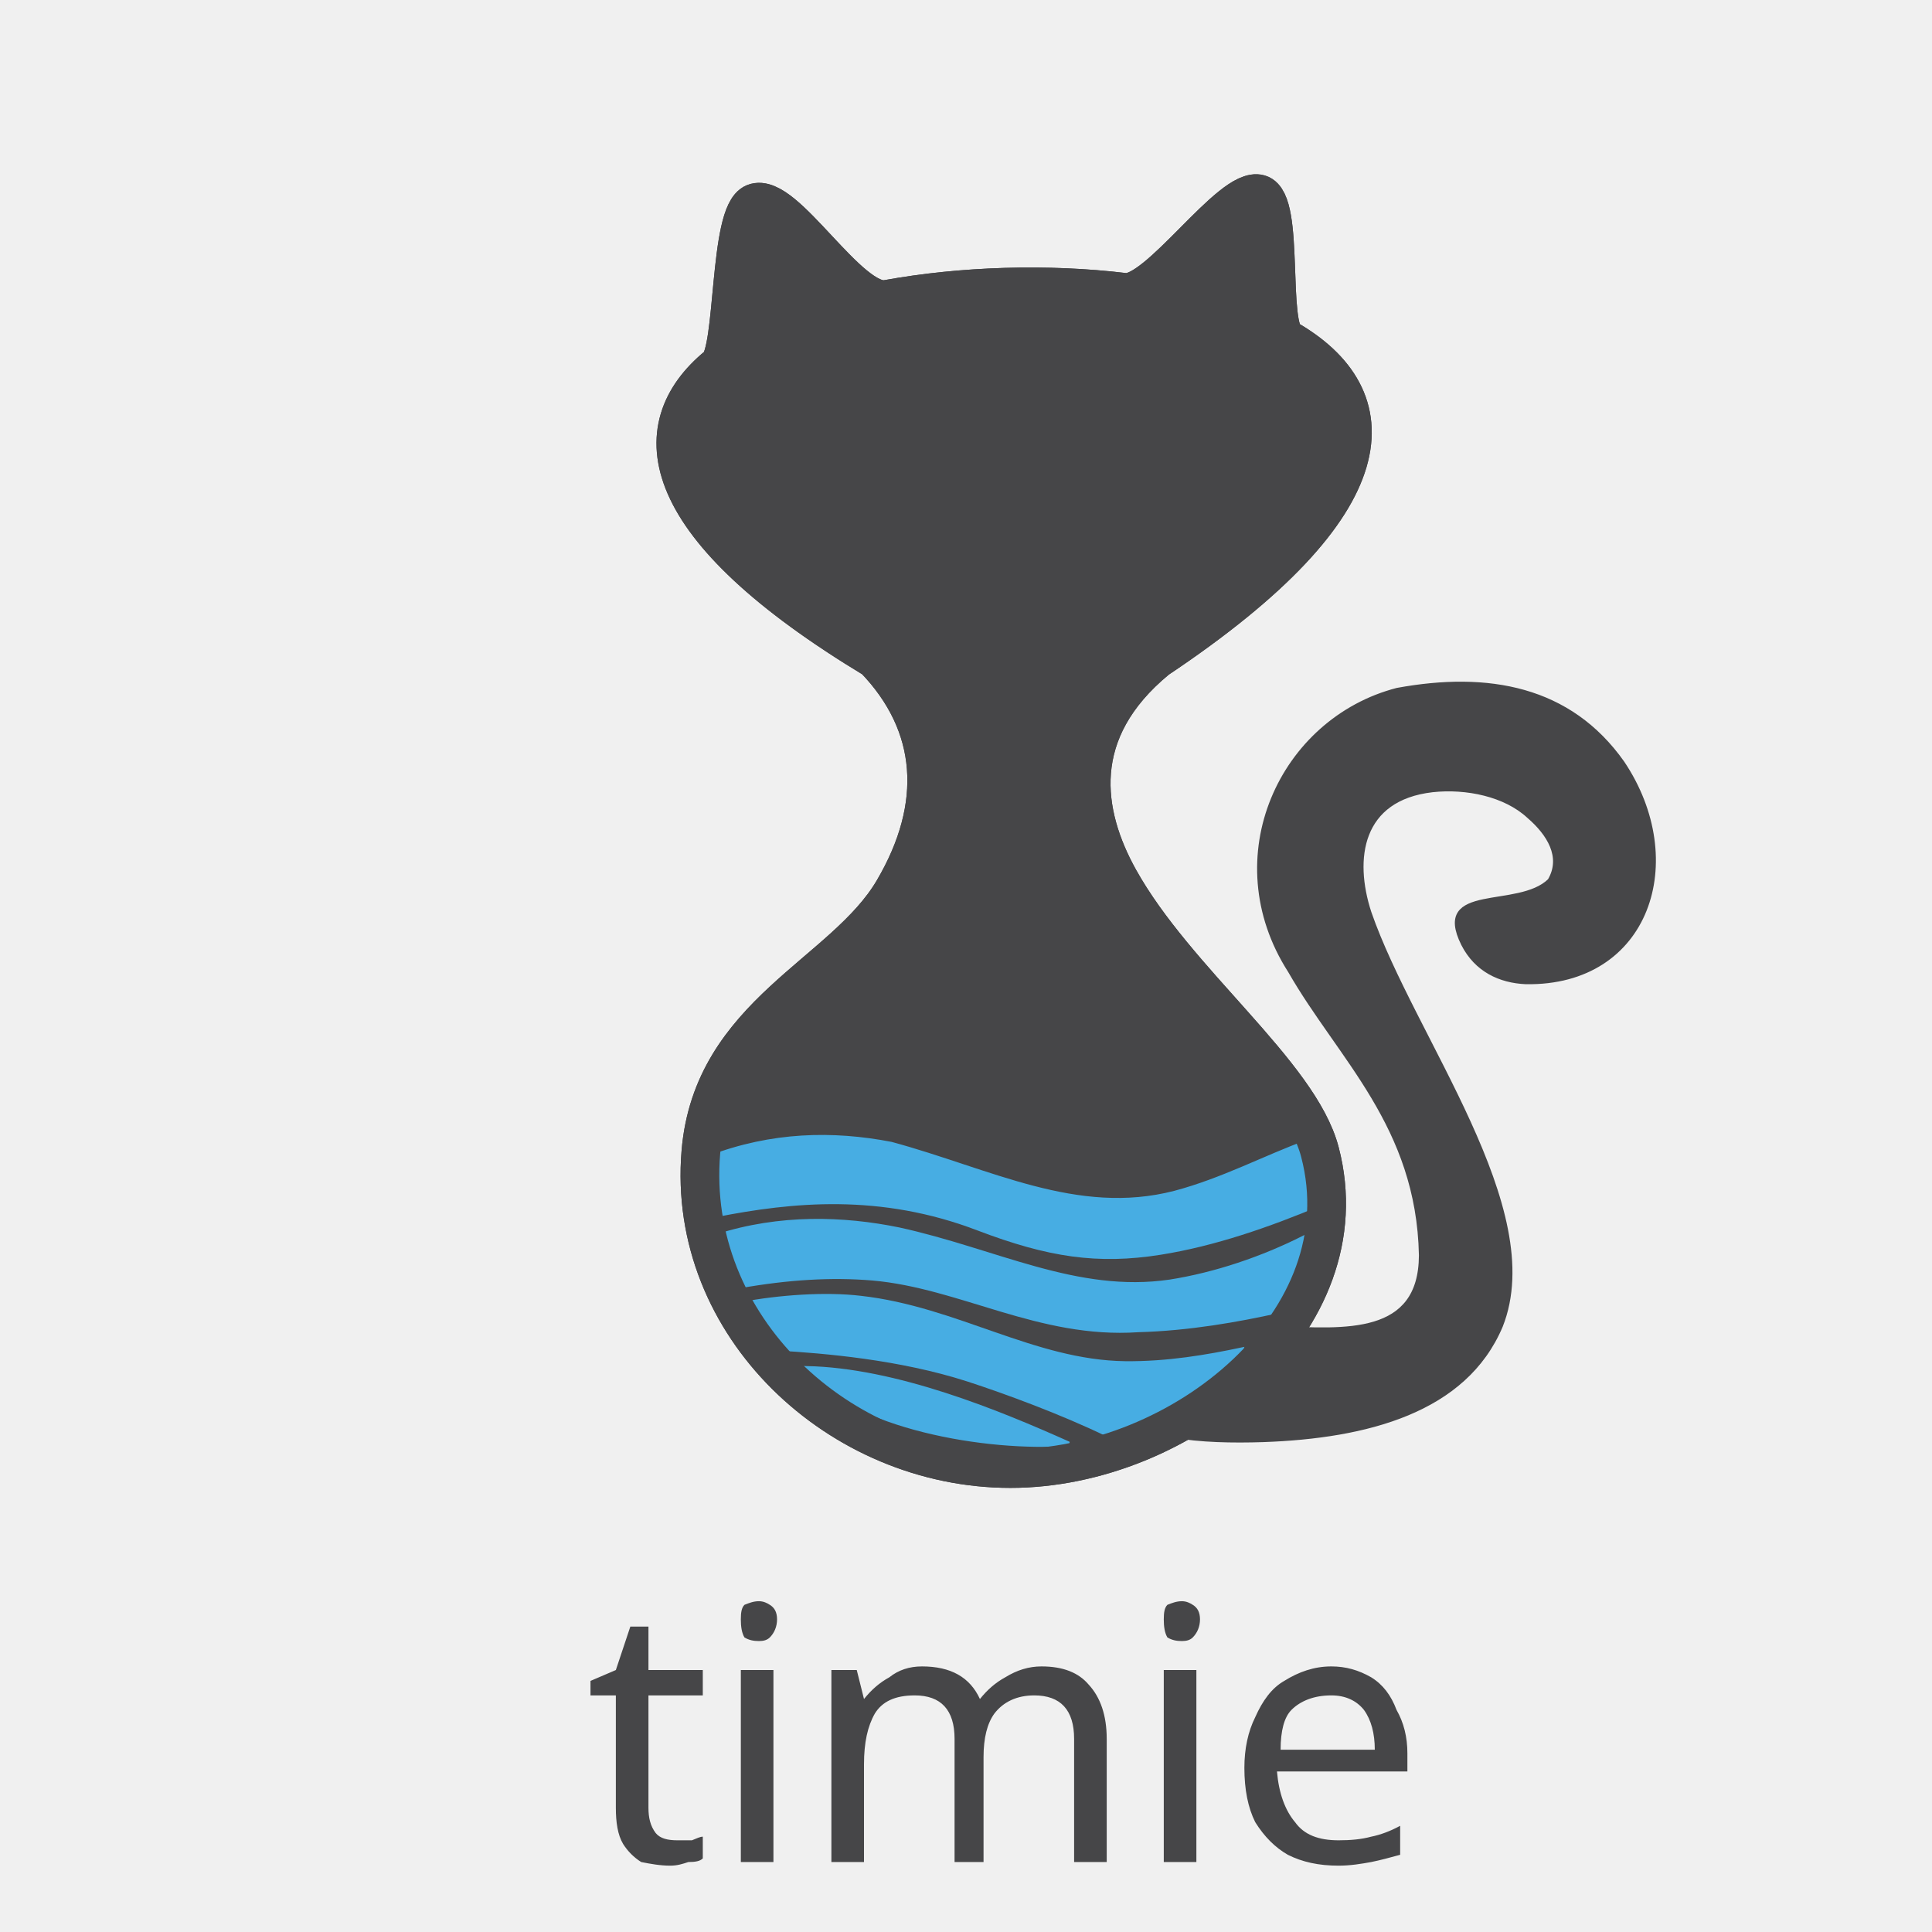
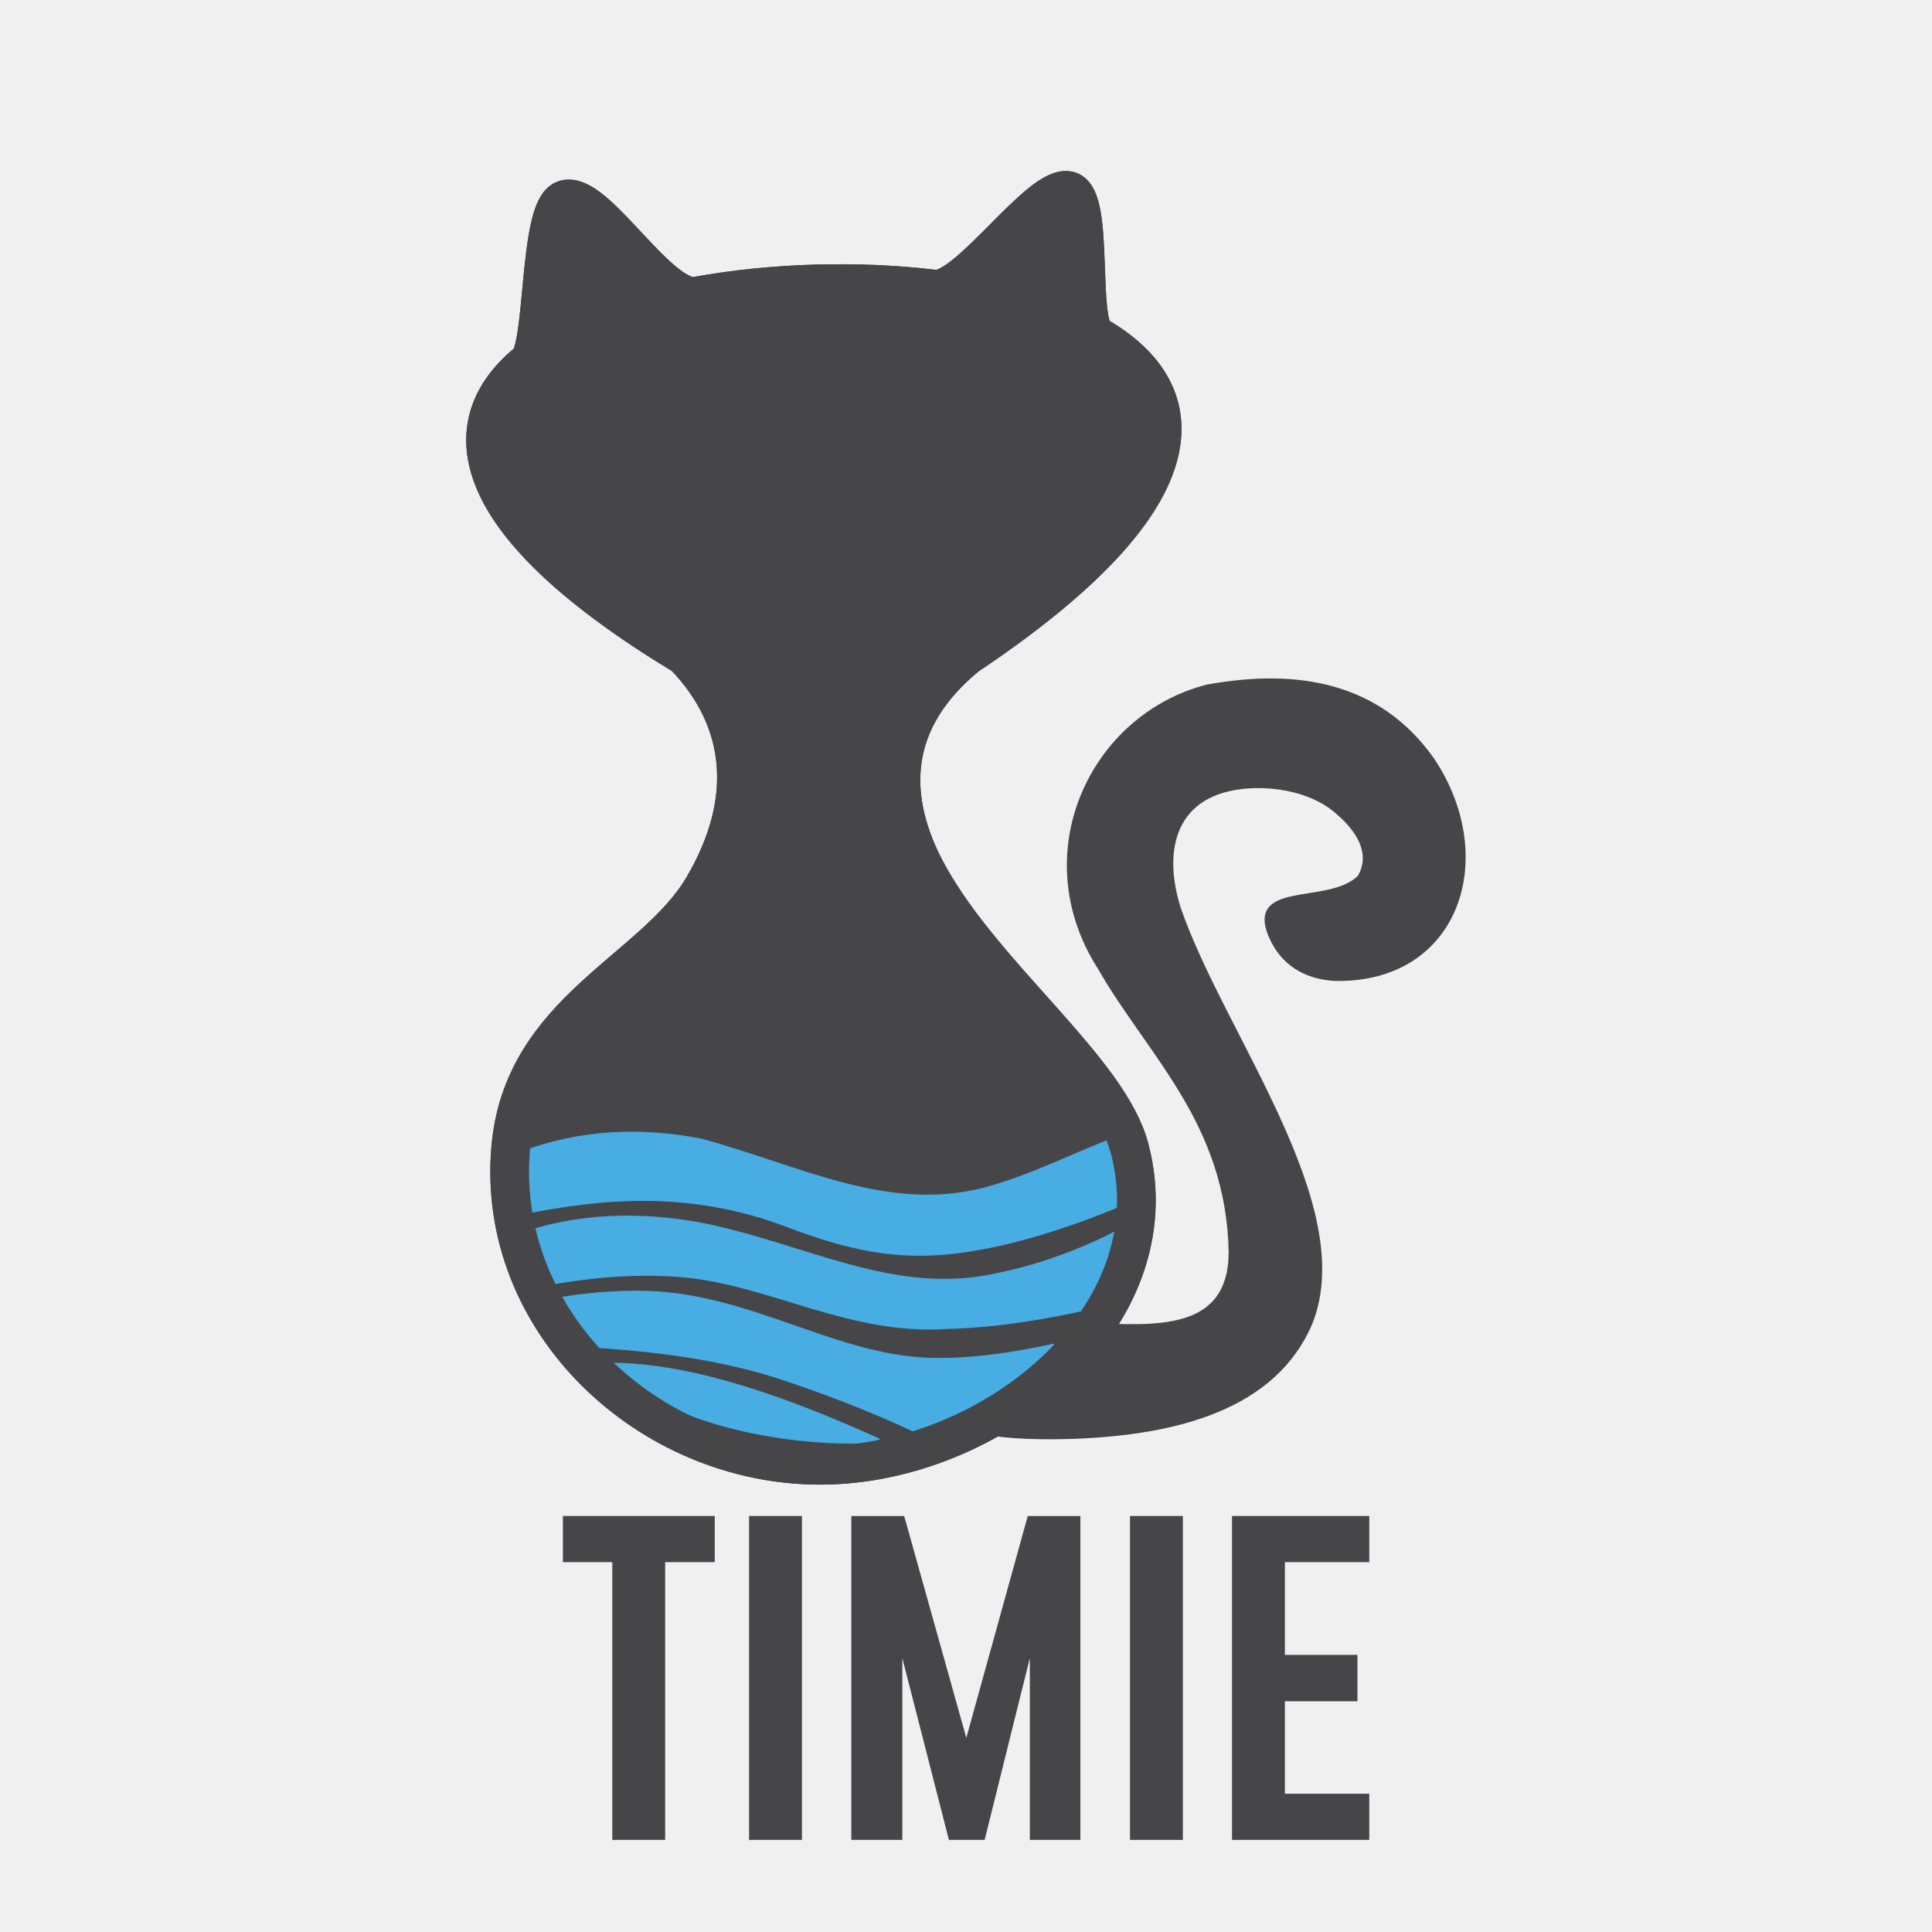
- <svg xmlns="http://www.w3.org/2000/svg" xmlns:xlink="http://www.w3.org/1999/xlink" id="SVGRoot" version="1.1" viewBox="0 0 8.333 8.333" height="800" width="800">
+ <svg xmlns="http://www.w3.org/2000/svg" xmlns:xlink="http://www.w3.org/1999/xlink" width="800" height="800" viewBox="0 0 8.333 8.333" version="1.1" id="SVGRoot">
  <defs id="defs834">
-     <marker orient="auto" refY="0" refX="0" id="marker7220" style="overflow:visible">
-       <g transform="translate(-13,0)" style="fill:#ffffff;stroke:#ffffff;stroke-opacity:1;fill-opacity:1" id="g7218">
-         <circle style="stroke:#ffffff;stroke-opacity:1;fill:#ffffff;fill-opacity:1" cx="3" cy="0" r="0.8" id="circle7212" />
-         <circle style="stroke:#ffffff;stroke-opacity:1;fill:#ffffff;fill-opacity:1" cx="6.5" cy="0" r="0.8" id="circle7214" />
-         <circle style="stroke:#ffffff;stroke-opacity:1;fill:#ffffff;fill-opacity:1" cx="10" cy="0" r="0.8" id="circle7216" />
+     <marker style="overflow:visible" id="marker7220" refX="0" refY="0" orient="auto">
+       <g id="g7218" style="fill:#ffffff;stroke:#ffffff;stroke-opacity:1;fill-opacity:1" transform="translate(-13,0)">
+         <circle id="circle7212" r="0.8" cy="0" cx="3" style="stroke:#ffffff;stroke-opacity:1;fill:#ffffff;fill-opacity:1" />
+         <circle id="circle7214" r="0.8" cy="0" cx="6.5" style="stroke:#ffffff;stroke-opacity:1;fill:#ffffff;fill-opacity:1" />
+         <circle id="circle7216" r="0.8" cy="0" cx="10" style="stroke:#ffffff;stroke-opacity:1;fill:#ffffff;fill-opacity:1" />
      </g>
    </marker>
-     <marker orient="auto" refY="0" refX="0" id="marker7210" style="overflow:visible">
-       <g transform="translate(-13,0)" style="fill:#ffffff;stroke:#ffffff;stroke-opacity:1;fill-opacity:1" id="g7208">
-         <circle style="stroke:#ffffff;stroke-opacity:1;fill:#ffffff;fill-opacity:1" cx="3" cy="0" r="0.8" id="circle7202" />
-         <circle style="stroke:#ffffff;stroke-opacity:1;fill:#ffffff;fill-opacity:1" cx="6.5" cy="0" r="0.8" id="circle7204" />
-         <circle style="stroke:#ffffff;stroke-opacity:1;fill:#ffffff;fill-opacity:1" cx="10" cy="0" r="0.8" id="circle7206" />
+     <marker style="overflow:visible" id="marker7210" refX="0" refY="0" orient="auto">
+       <g id="g7208" style="fill:#ffffff;stroke:#ffffff;stroke-opacity:1;fill-opacity:1" transform="translate(-13,0)">
+         <circle id="circle7202" r="0.8" cy="0" cx="3" style="stroke:#ffffff;stroke-opacity:1;fill:#ffffff;fill-opacity:1" />
+         <circle id="circle7204" r="0.8" cy="0" cx="6.5" style="stroke:#ffffff;stroke-opacity:1;fill:#ffffff;fill-opacity:1" />
+         <circle id="circle7206" r="0.8" cy="0" cx="10" style="stroke:#ffffff;stroke-opacity:1;fill:#ffffff;fill-opacity:1" />
      </g>
    </marker>
-     <marker orient="auto" refY="0" refX="0" id="InfiniteLineStart" style="overflow:visible">
-       <g transform="translate(-13,0)" style="fill:#ffffff;stroke:#ffffff;stroke-opacity:1;fill-opacity:1" id="g7185">
-         <circle style="stroke:#ffffff;stroke-opacity:1;fill:#ffffff;fill-opacity:1" cx="3" cy="0" r="0.8" id="circle7179" />
-         <circle style="stroke:#ffffff;stroke-opacity:1;fill:#ffffff;fill-opacity:1" cx="6.5" cy="0" r="0.8" id="circle7181" />
-         <circle style="stroke:#ffffff;stroke-opacity:1;fill:#ffffff;fill-opacity:1" cx="10" cy="0" r="0.8" id="circle7183" />
+     <marker style="overflow:visible" id="InfiniteLineStart" refX="0" refY="0" orient="auto">
+       <g id="g7185" style="fill:#ffffff;stroke:#ffffff;stroke-opacity:1;fill-opacity:1" transform="translate(-13,0)">
+         <circle id="circle7179" r="0.8" cy="0" cx="3" style="stroke:#ffffff;stroke-opacity:1;fill:#ffffff;fill-opacity:1" />
+         <circle id="circle7181" r="0.8" cy="0" cx="6.5" style="stroke:#ffffff;stroke-opacity:1;fill:#ffffff;fill-opacity:1" />
+         <circle id="circle7183" r="0.8" cy="0" cx="10" style="stroke:#ffffff;stroke-opacity:1;fill:#ffffff;fill-opacity:1" />
      </g>
    </marker>
    <linearGradient id="linearGradient2603">
-       <stop id="stop2599" offset="0" style="stop-color:#c0e8e8;stop-opacity:1;" />
-       <stop id="stop2601" offset="1" style="stop-color:#c0e8e8;stop-opacity:0;" />
+       <stop style="stop-color:#c0e8e8;stop-opacity:1;" offset="0" id="stop2599" />
+       <stop style="stop-color:#c0e8e8;stop-opacity:0;" offset="1" id="stop2601" />
    </linearGradient>
    <linearGradient id="linearGradient11518">
-       <stop id="stop11514" offset="0" style="stop-color:#a3deec;stop-opacity:1;" />
-       <stop id="stop11516" offset="1" style="stop-color:#a3deec;stop-opacity:0;" />
+       <stop style="stop-color:#a3deec;stop-opacity:1;" offset="0" id="stop11514" />
+       <stop style="stop-color:#a3deec;stop-opacity:0;" offset="1" id="stop11516" />
    </linearGradient>
-     <linearGradient gradientTransform="matrix(0.01041667,0,0,0.01041667,3.097024,3.10218)" y2="1.009" x2="2.341" y1="1.009" x1="2.24" gradientUnits="userSpaceOnUse" id="linearGradient3116" xlink:href="#linearGradient11518" />
-     <linearGradient gradientTransform="matrix(0.01041667,0,0,0.01041667,3.097024,3.10218)" y2="0.868" x2="2.211" y1="0.868" x1="2.109" gradientUnits="userSpaceOnUse" id="linearGradient3128" xlink:href="#linearGradient2603" />
-     <linearGradient gradientTransform="matrix(0.01041667,0,0,0.01041667,3.097024,3.10218)" y2="0.984" x2="2.063" y1="0.984" x1="1.961" gradientUnits="userSpaceOnUse" id="linearGradient3143" xlink:href="#linearGradient11518" />
-     <clipPath clipPathUnits="userSpaceOnUse" id="clipPath10459">
-       <path d="M 0,800 H 1000 V 0 H 0 Z" id="path10457" />
+     <linearGradient xlink:href="#linearGradient11518" id="linearGradient3116" gradientUnits="userSpaceOnUse" x1="2.24" y1="1.009" x2="2.341" y2="1.009" gradientTransform="matrix(0.01041667,0,0,0.01041667,3.097024,3.10218)" />
+     <linearGradient xlink:href="#linearGradient2603" id="linearGradient3128" gradientUnits="userSpaceOnUse" x1="2.109" y1="0.868" x2="2.211" y2="0.868" gradientTransform="matrix(0.01041667,0,0,0.01041667,3.097024,3.10218)" />
+     <linearGradient xlink:href="#linearGradient11518" id="linearGradient3143" gradientUnits="userSpaceOnUse" x1="1.961" y1="0.984" x2="2.063" y2="0.984" gradientTransform="matrix(0.01041667,0,0,0.01041667,3.097024,3.10218)" />
+     <clipPath id="clipPath10459" clipPathUnits="userSpaceOnUse">
+       <path id="path10457" d="M 0,800 H 1000 V 0 H 0 Z" />
    </clipPath>
-     <clipPath clipPathUnits="userSpaceOnUse" id="clipPath10583">
-       <path d="M 0,800 H 1000 V 0 H 0 Z" id="path10581" />
+     <clipPath id="clipPath10583" clipPathUnits="userSpaceOnUse">
+       <path id="path10581" d="M 0,800 H 1000 V 0 H 0 Z" />
    </clipPath>
-     <clipPath clipPathUnits="userSpaceOnUse" id="clipPath10707">
-       <path d="M 0,800 H 1000 V 0 H 0 Z" id="path10705" />
+     <clipPath id="clipPath10707" clipPathUnits="userSpaceOnUse">
+       <path id="path10705" d="M 0,800 H 1000 V 0 H 0 Z" />
    </clipPath>
-     <clipPath clipPathUnits="userSpaceOnUse" id="clipPath10727">
-       <path d="M 0,800 H 1000 V 0 H 0 Z" id="path10725" />
+     <clipPath id="clipPath10727" clipPathUnits="userSpaceOnUse">
+       <path id="path10725" d="M 0,800 H 1000 V 0 H 0 Z" />
    </clipPath>
-     <clipPath clipPathUnits="userSpaceOnUse" id="clipPath10747">
-       <path d="M 0,800 H 1000 V 0 H 0 Z" id="path10745" />
+     <clipPath id="clipPath10747" clipPathUnits="userSpaceOnUse">
+       <path id="path10745" d="M 0,800 H 1000 V 0 H 0 Z" />
    </clipPath>
-     <clipPath clipPathUnits="userSpaceOnUse" id="clipPath10767">
-       <path d="M 0,800 H 1000 V 0 H 0 Z" id="path10765" />
+     <clipPath id="clipPath10767" clipPathUnits="userSpaceOnUse">
+       <path id="path10765" d="M 0,800 H 1000 V 0 H 0 Z" />
    </clipPath>
-     <clipPath clipPathUnits="userSpaceOnUse" id="clipPath10877">
-       <path d="M 0,800 H 1000 V 0 H 0 Z" id="path10875" />
+     <clipPath id="clipPath10877" clipPathUnits="userSpaceOnUse">
+       <path id="path10875" d="M 0,800 H 1000 V 0 H 0 Z" />
    </clipPath>
-     <clipPath clipPathUnits="userSpaceOnUse" id="clipPath11077">
-       <path d="M 0,800 H 1000 V 0 H 0 Z" id="path11075" />
+     <clipPath id="clipPath11077" clipPathUnits="userSpaceOnUse">
+       <path id="path11075" d="M 0,800 H 1000 V 0 H 0 Z" />
    </clipPath>
-     <clipPath clipPathUnits="userSpaceOnUse" id="clipPath11121">
-       <path d="M 0,800 H 1000 V 0 H 0 Z" id="path11119" />
+     <clipPath id="clipPath11121" clipPathUnits="userSpaceOnUse">
+       <path id="path11119" d="M 0,800 H 1000 V 0 H 0 Z" />
    </clipPath>
-     <clipPath clipPathUnits="userSpaceOnUse" id="clipPath11153">
-       <path d="M 0,800 H 1000 V 0 H 0 Z" id="path11151" />
+     <clipPath id="clipPath11153" clipPathUnits="userSpaceOnUse">
+       <path id="path11151" d="M 0,800 H 1000 V 0 H 0 Z" />
    </clipPath>
-     <clipPath clipPathUnits="userSpaceOnUse" id="clipPath11409">
-       <path d="M 0,800 H 1000 V 0 H 0 Z" id="path11407" />
+     <clipPath id="clipPath11409" clipPathUnits="userSpaceOnUse">
+       <path id="path11407" d="M 0,800 H 1000 V 0 H 0 Z" />
    </clipPath>
-     <clipPath clipPathUnits="userSpaceOnUse" id="clipPath11537">
-       <path d="M 0,800 H 1000 V 0 H 0 Z" id="path11535" />
+     <clipPath id="clipPath11537" clipPathUnits="userSpaceOnUse">
+       <path id="path11535" d="M 0,800 H 1000 V 0 H 0 Z" />
    </clipPath>
-     <clipPath clipPathUnits="userSpaceOnUse" id="clipPath11645">
-       <path d="M 0,800 H 1000 V 0 H 0 Z" id="path11643" />
+     <clipPath id="clipPath11645" clipPathUnits="userSpaceOnUse">
+       <path id="path11643" d="M 0,800 H 1000 V 0 H 0 Z" />
    </clipPath>
-     <clipPath clipPathUnits="userSpaceOnUse" id="clipPath11929">
-       <path d="M 0,800 H 1000 V 0 H 0 Z" id="path11927" />
+     <clipPath id="clipPath11929" clipPathUnits="userSpaceOnUse">
+       <path id="path11927" d="M 0,800 H 1000 V 0 H 0 Z" />
    </clipPath>
-     <clipPath clipPathUnits="userSpaceOnUse" id="clipPath11965">
-       <path d="M 0,800 H 1000 V 0 H 0 Z" id="path11963" />
+     <clipPath id="clipPath11965" clipPathUnits="userSpaceOnUse">
+       <path id="path11963" d="M 0,800 H 1000 V 0 H 0 Z" />
    </clipPath>
-     <clipPath clipPathUnits="userSpaceOnUse" id="clipPath12039">
-       <path d="M 0,800 H 1000 V 0 H 0 Z" id="path12037" />
+     <clipPath id="clipPath12039" clipPathUnits="userSpaceOnUse">
+       <path id="path12037" d="M 0,800 H 1000 V 0 H 0 Z" />
    </clipPath>
-     <clipPath clipPathUnits="userSpaceOnUse" id="clipPath12175">
-       <path d="M 0,800 H 1000 V 0 H 0 Z" id="path12173" />
+     <clipPath id="clipPath12175" clipPathUnits="userSpaceOnUse">
+       <path id="path12173" d="M 0,800 H 1000 V 0 H 0 Z" />
    </clipPath>
-     <clipPath clipPathUnits="userSpaceOnUse" id="clipPath12271">
-       <path d="M 0,800 H 1000 V 0 H 0 Z" id="path12269" />
+     <clipPath id="clipPath12271" clipPathUnits="userSpaceOnUse">
+       <path id="path12269" d="M 0,800 H 1000 V 0 H 0 Z" />
    </clipPath>
-     <clipPath clipPathUnits="userSpaceOnUse" id="clipPath12299">
-       <path d="M 0,800 H 1000 V 0 H 0 Z" id="path12297" />
+     <clipPath id="clipPath12299" clipPathUnits="userSpaceOnUse">
+       <path id="path12297" d="M 0,800 H 1000 V 0 H 0 Z" />
    </clipPath>
-     <clipPath clipPathUnits="userSpaceOnUse" id="clipPath12321">
-       <path d="M 0,800 H 1000 V 0 H 0 Z" id="path12319" />
+     <clipPath id="clipPath12321" clipPathUnits="userSpaceOnUse">
+       <path id="path12319" d="M 0,800 H 1000 V 0 H 0 Z" />
    </clipPath>
-     <clipPath clipPathUnits="userSpaceOnUse" id="clipPath12427">
-       <path d="M 0,800 H 1000 V 0 H 0 Z" id="path12425" />
+     <clipPath id="clipPath12427" clipPathUnits="userSpaceOnUse">
+       <path id="path12425" d="M 0,800 H 1000 V 0 H 0 Z" />
    </clipPath>
-     <clipPath clipPathUnits="userSpaceOnUse" id="clipPath18">
-       <path d="M 0,1833.295 H 3000 V 0 H 0 Z" id="path16" />
+     <clipPath id="clipPath18" clipPathUnits="userSpaceOnUse">
+       <path id="path16" d="M 0,1833.295 H 3000 V 0 H 0 Z" />
    </clipPath>
-     <clipPath clipPathUnits="userSpaceOnUse" id="clipPath12427-0">
-       <path d="M 0,800 H 1000 V 0 H 0 Z" id="path12425-4" />
+     <clipPath id="clipPath12427-0" clipPathUnits="userSpaceOnUse">
+       <path id="path12425-4" d="M 0,800 H 1000 V 0 H 0 Z" />
    </clipPath>
-     <clipPath clipPathUnits="userSpaceOnUse" id="clipPath12321-4">
-       <path d="M 0,800 H 1000 V 0 H 0 Z" id="path12319-8" />
+     <clipPath id="clipPath12321-4" clipPathUnits="userSpaceOnUse">
+       <path id="path12319-8" d="M 0,800 H 1000 V 0 H 0 Z" />
    </clipPath>
-     <clipPath clipPathUnits="userSpaceOnUse" id="clipPath12299-5">
-       <path d="M 0,800 H 1000 V 0 H 0 Z" id="path12297-4" />
+     <clipPath id="clipPath12299-5" clipPathUnits="userSpaceOnUse">
+       <path id="path12297-4" d="M 0,800 H 1000 V 0 H 0 Z" />
    </clipPath>
-     <clipPath clipPathUnits="userSpaceOnUse" id="clipPath12271-5">
-       <path d="M 0,800 H 1000 V 0 H 0 Z" id="path12269-7" />
+     <clipPath id="clipPath12271-5" clipPathUnits="userSpaceOnUse">
+       <path id="path12269-7" d="M 0,800 H 1000 V 0 H 0 Z" />
    </clipPath>
-     <clipPath clipPathUnits="userSpaceOnUse" id="clipPath12175-5">
-       <path d="M 0,800 H 1000 V 0 H 0 Z" id="path12173-2" />
+     <clipPath id="clipPath12175-5" clipPathUnits="userSpaceOnUse">
+       <path id="path12173-2" d="M 0,800 H 1000 V 0 H 0 Z" />
    </clipPath>
-     <clipPath clipPathUnits="userSpaceOnUse" id="clipPath12039-7">
-       <path d="M 0,800 H 1000 V 0 H 0 Z" id="path12037-4" />
+     <clipPath id="clipPath12039-7" clipPathUnits="userSpaceOnUse">
+       <path id="path12037-4" d="M 0,800 H 1000 V 0 H 0 Z" />
    </clipPath>
-     <clipPath clipPathUnits="userSpaceOnUse" id="clipPath11965-2">
-       <path d="M 0,800 H 1000 V 0 H 0 Z" id="path11963-6" />
+     <clipPath id="clipPath11965-2" clipPathUnits="userSpaceOnUse">
+       <path id="path11963-6" d="M 0,800 H 1000 V 0 H 0 Z" />
    </clipPath>
-     <clipPath clipPathUnits="userSpaceOnUse" id="clipPath11929-0">
-       <path d="M 0,800 H 1000 V 0 H 0 Z" id="path11927-9" />
+     <clipPath id="clipPath11929-0" clipPathUnits="userSpaceOnUse">
+       <path id="path11927-9" d="M 0,800 H 1000 V 0 H 0 Z" />
    </clipPath>
-     <clipPath clipPathUnits="userSpaceOnUse" id="clipPath11645-2">
-       <path d="M 0,800 H 1000 V 0 H 0 Z" id="path11643-7" />
+     <clipPath id="clipPath11645-2" clipPathUnits="userSpaceOnUse">
+       <path id="path11643-7" d="M 0,800 H 1000 V 0 H 0 Z" />
    </clipPath>
-     <clipPath clipPathUnits="userSpaceOnUse" id="clipPath11537-4">
-       <path d="M 0,800 H 1000 V 0 H 0 Z" id="path11535-0" />
+     <clipPath id="clipPath11537-4" clipPathUnits="userSpaceOnUse">
+       <path id="path11535-0" d="M 0,800 H 1000 V 0 H 0 Z" />
    </clipPath>
-     <clipPath clipPathUnits="userSpaceOnUse" id="clipPath11409-3">
-       <path d="M 0,800 H 1000 V 0 H 0 Z" id="path11407-8" />
+     <clipPath id="clipPath11409-3" clipPathUnits="userSpaceOnUse">
+       <path id="path11407-8" d="M 0,800 H 1000 V 0 H 0 Z" />
    </clipPath>
-     <clipPath clipPathUnits="userSpaceOnUse" id="clipPath11153-4">
-       <path d="M 0,800 H 1000 V 0 H 0 Z" id="path11151-4" />
+     <clipPath id="clipPath11153-4" clipPathUnits="userSpaceOnUse">
+       <path id="path11151-4" d="M 0,800 H 1000 V 0 H 0 Z" />
    </clipPath>
-     <clipPath clipPathUnits="userSpaceOnUse" id="clipPath11121-7">
-       <path d="M 0,800 H 1000 V 0 H 0 Z" id="path11119-5" />
+     <clipPath id="clipPath11121-7" clipPathUnits="userSpaceOnUse">
+       <path id="path11119-5" d="M 0,800 H 1000 V 0 H 0 Z" />
    </clipPath>
-     <clipPath clipPathUnits="userSpaceOnUse" id="clipPath11077-3">
-       <path d="M 0,800 H 1000 V 0 H 0 Z" id="path11075-8" />
+     <clipPath id="clipPath11077-3" clipPathUnits="userSpaceOnUse">
+       <path id="path11075-8" d="M 0,800 H 1000 V 0 H 0 Z" />
    </clipPath>
-     <clipPath clipPathUnits="userSpaceOnUse" id="clipPath10877-7">
-       <path d="M 0,800 H 1000 V 0 H 0 Z" id="path10875-2" />
+     <clipPath id="clipPath10877-7" clipPathUnits="userSpaceOnUse">
+       <path id="path10875-2" d="M 0,800 H 1000 V 0 H 0 Z" />
    </clipPath>
-     <clipPath clipPathUnits="userSpaceOnUse" id="clipPath10767-2">
-       <path d="M 0,800 H 1000 V 0 H 0 Z" id="path10765-7" />
+     <clipPath id="clipPath10767-2" clipPathUnits="userSpaceOnUse">
+       <path id="path10765-7" d="M 0,800 H 1000 V 0 H 0 Z" />
    </clipPath>
-     <clipPath clipPathUnits="userSpaceOnUse" id="clipPath10747-9">
-       <path d="M 0,800 H 1000 V 0 H 0 Z" id="path10745-6" />
+     <clipPath id="clipPath10747-9" clipPathUnits="userSpaceOnUse">
+       <path id="path10745-6" d="M 0,800 H 1000 V 0 H 0 Z" />
    </clipPath>
-     <clipPath clipPathUnits="userSpaceOnUse" id="clipPath10727-6">
-       <path d="M 0,800 H 1000 V 0 H 0 Z" id="path10725-4" />
+     <clipPath id="clipPath10727-6" clipPathUnits="userSpaceOnUse">
+       <path id="path10725-4" d="M 0,800 H 1000 V 0 H 0 Z" />
    </clipPath>
-     <clipPath clipPathUnits="userSpaceOnUse" id="clipPath10707-2">
-       <path d="M 0,800 H 1000 V 0 H 0 Z" id="path10705-1" />
+     <clipPath id="clipPath10707-2" clipPathUnits="userSpaceOnUse">
+       <path id="path10705-1" d="M 0,800 H 1000 V 0 H 0 Z" />
    </clipPath>
-     <clipPath clipPathUnits="userSpaceOnUse" id="clipPath10583-4">
-       <path d="M 0,800 H 1000 V 0 H 0 Z" id="path10581-7" />
+     <clipPath id="clipPath10583-4" clipPathUnits="userSpaceOnUse">
+       <path id="path10581-7" d="M 0,800 H 1000 V 0 H 0 Z" />
    </clipPath>
-     <clipPath clipPathUnits="userSpaceOnUse" id="clipPath10459-6">
-       <path d="M 0,800 H 1000 V 0 H 0 Z" id="path10457-3" />
+     <clipPath id="clipPath10459-6" clipPathUnits="userSpaceOnUse">
+       <path id="path10457-3" d="M 0,800 H 1000 V 0 H 0 Z" />
    </clipPath>
  </defs>
-   <g style="display:none" id="layer1">
-     <rect ry="0.267" rx="0.017" y="-0.11" x="-0.126" height="8.619" width="8.669" id="rect5170" style="opacity:1;fill:#bce7f5;fill-opacity:1;fill-rule:evenodd;stroke:none;stroke-width:0.016;stroke-linecap:square;stroke-linejoin:miter;stroke-miterlimit:4;stroke-dasharray:none;stroke-dashoffset:0;stroke-opacity:1;paint-order:normal" />
+   <g id="layer1" style="display:none">
+     <rect style="opacity:1;fill:#bce7f5;fill-opacity:1;fill-rule:evenodd;stroke:none;stroke-width:0.016;stroke-linecap:square;stroke-linejoin:miter;stroke-miterlimit:4;stroke-dasharray:none;stroke-dashoffset:0;stroke-opacity:1;paint-order:normal" id="rect5170" width="8.669" height="8.619" x="-0.126" y="-0.11" rx="0.017" ry="0.267" />
  </g>
-   <g id="layer4">
-     <path id="path5011" d="M 5.508,5.728 C 5.802,5.741 6.128,5.768 6.129,5.414 6.118,4.855 5.778,4.562 5.564,4.188 5.25,3.698 5.528,3.105 6.026,2.976 6.418,2.904 6.77,2.967 6.998,3.29 7.281,3.712 7.109,4.245 6.581,4.236 6.47,4.231 6.368,4.184 6.311,4.072 6.182,3.813 6.549,3.93 6.684,3.798 6.744,3.696 6.68,3.595 6.594,3.521 6.493,3.427 6.325,3.392 6.178,3.408 5.866,3.444 5.83,3.703 5.906,3.936 6.094,4.479 6.673,5.214 6.473,5.719 6.318,6.086 5.894,6.195 5.45,6.211 5.179,6.22 4.901,6.199 4.796,6.068 Z" style="fill:#464648;fill-opacity:1;stroke:#464648;stroke-width:0.018px;stroke-linecap:butt;stroke-linejoin:miter;stroke-opacity:1" />
-     <text id="text5151" y="8.03" x="2.517" style="font-style:normal;font-variant:normal;font-weight:normal;font-stretch:normal;font-size:1.53px;line-height:1.25;font-family:Gobold;-inkscape-font-specification:Gobold;letter-spacing:0px;word-spacing:0px;fill:#464648;fill-opacity:1;stroke:none;stroke-width:0.024" xml:space="preserve">
-       <tspan style="font-style:normal;font-variant:normal;font-weight:normal;font-stretch:normal;font-family:Gobold;-inkscape-font-specification:Gobold;fill:#464648;fill-opacity:1;stroke-width:0.024" y="8.03" x="2.517" id="tspan5149">timie</tspan>
-     </text>
-     <path id="path4981" d="M 4.827,3.792 C 5.073,4.234 5.604,4.627 5.693,4.969 5.884,5.698 5.096,6.334 4.358,6.334 3.621,6.334 2.96,5.72 3.023,4.969 3.073,4.371 3.641,4.203 3.854,3.839 4.068,3.475 4.043,3.124 3.772,2.843 2.828,2.273 2.767,1.846 3.096,1.577 3.172,1.515 3.141,0.922 3.253,0.876 3.384,0.823 3.664,1.321 3.826,1.291 4.151,1.232 4.519,1.221 4.85,1.261 4.995,1.278 5.308,0.801 5.432,0.837 5.543,0.87 5.467,1.414 5.552,1.463 5.983,1.711 6.006,2.165 4.991,2.843 4.612,3.154 4.671,3.512 4.827,3.792 Z" style="opacity:1;fill:#464648;fill-opacity:1;fill-rule:evenodd;stroke:#464648;stroke-width:0.167;stroke-linecap:square;stroke-linejoin:miter;stroke-miterlimit:4;stroke-dasharray:none;stroke-dashoffset:0;stroke-opacity:1;paint-order:normal" />
-     <path id="path5003" d="M 3.086,5.241 3.061,4.993 C 3.328,4.891 3.591,4.885 3.844,4.934 4.269,5.049 4.645,5.254 5.067,5.145 5.274,5.09 5.454,4.993 5.637,4.926 L 5.695,5.191 C 5.473,5.284 5.238,5.366 5.005,5.403 4.735,5.446 4.522,5.414 4.22,5.299 3.797,5.137 3.416,5.176 3.086,5.241 Z" style="fill:#47ade3;fill-opacity:1;stroke:#47ade3;stroke-width:0.018px;stroke-linecap:butt;stroke-linejoin:miter;stroke-opacity:1" />
-     <path id="path5005" d="M 3.093,5.332 C 3.363,5.245 3.638,5.254 3.877,5.303 4.294,5.394 4.644,5.587 5.046,5.528 5.243,5.497 5.445,5.428 5.62,5.34 5.604,5.445 5.594,5.55 5.512,5.655 5.34,5.693 5.129,5.731 4.909,5.737 4.483,5.766 4.143,5.547 3.763,5.514 3.585,5.499 3.397,5.511 3.193,5.547 Z" style="fill:#47ade3;fill-opacity:1;stroke:#47ade3;stroke-width:0.018px;stroke-linecap:butt;stroke-linejoin:miter;stroke-opacity:1" />
-     <path id="path5007" d="M 3.351,5.816 3.198,5.625 C 3.36,5.594 3.561,5.58 3.712,5.598 4.124,5.644 4.459,5.875 4.853,5.88 5.036,5.882 5.208,5.852 5.355,5.821 5.313,5.983 4.92,6.212 4.774,6.186 4.579,6.092 4.341,6.004 4.175,5.95 3.88,5.855 3.556,5.828 3.351,5.816 Z" style="fill:#47ade3;fill-opacity:1;stroke:#47ade3;stroke-width:0.018px;stroke-linecap:butt;stroke-linejoin:miter;stroke-opacity:1" />
-     <path id="path5009" d="M 3.477,5.901 C 3.863,5.908 4.309,6.092 4.61,6.227 4.257,6.255 3.676,6.153 3.477,5.901 Z" style="fill:#47ade3;fill-opacity:1;stroke:#47ade3;stroke-width:0.018px;stroke-linecap:butt;stroke-linejoin:miter;stroke-opacity:1" />
-     <path style="opacity:1;fill:none;fill-opacity:1;fill-rule:evenodd;stroke:#464648;stroke-width:0.167;stroke-linecap:square;stroke-linejoin:miter;stroke-miterlimit:4;stroke-dasharray:none;stroke-dashoffset:0;stroke-opacity:1;paint-order:normal" d="M 4.827,3.792 C 5.073,4.234 5.604,4.627 5.693,4.969 5.884,5.698 5.096,6.334 4.358,6.334 3.621,6.334 2.96,5.72 3.023,4.969 3.073,4.371 3.641,4.203 3.854,3.839 4.068,3.475 4.043,3.124 3.772,2.843 2.828,2.273 2.767,1.846 3.096,1.577 3.172,1.515 3.141,0.922 3.253,0.876 3.384,0.823 3.664,1.321 3.826,1.291 4.151,1.232 4.519,1.221 4.85,1.261 4.995,1.278 5.308,0.801 5.432,0.837 5.543,0.87 5.467,1.414 5.552,1.463 5.983,1.711 6.006,2.165 4.991,2.843 4.612,3.154 4.671,3.512 4.827,3.792 Z" id="path5013" />
+   <g transform="translate(-2.303141,3.070764)" aria-label="timie" style="font-style:normal;font-variant:normal;font-weight:normal;font-stretch:normal;font-size:1.649px;line-height:1.25;font-family:Gobold;-inkscape-font-specification:Gobold;letter-spacing:0px;word-spacing:0px;fill:#464648;fill-opacity:1;stroke:none;stroke-width:0.026" id="text5151">
+     <path d="M 5.386,3.468 V 3.667 H 5.172 V 4.865 H 4.944 V 3.667 H 4.731 V 3.468 Z" style="font-style:normal;font-variant:normal;font-weight:normal;font-stretch:normal;font-family:Gobold;-inkscape-font-specification:Gobold;fill:#464648;fill-opacity:1;stroke-width:0.026" id="path980" />
+     <path d="M 5.534,3.468 H 5.762 V 4.865 H 5.534 Z" style="font-style:normal;font-variant:normal;font-weight:normal;font-stretch:normal;font-family:Gobold;-inkscape-font-specification:Gobold;fill:#464648;fill-opacity:1;stroke-width:0.026" id="path982" />
+     <path d="M 6.471,4.425 6.736,3.468 H 6.963 V 4.865 H 6.745 V 4.081 L 6.55,4.865 H 6.396 L 6.195,4.081 V 4.865 H 5.975 V 3.468 h 0.228 z" style="font-style:normal;font-variant:normal;font-weight:normal;font-stretch:normal;font-family:Gobold;-inkscape-font-specification:Gobold;fill:#464648;fill-opacity:1;stroke-width:0.026" id="path984" />
+     <path d="M 7.177,3.468 H 7.405 V 4.865 H 7.177 Z" style="font-style:normal;font-variant:normal;font-weight:normal;font-stretch:normal;font-family:Gobold;-inkscape-font-specification:Gobold;fill:#464648;fill-opacity:1;stroke-width:0.026" id="path986" />
+     <path d="M 7.617,3.468 H 8.209 V 3.667 H 7.845 V 4.067 H 8.158 V 4.267 H 7.845 V 4.666 H 8.209 V 4.865 H 7.617 Z" style="font-style:normal;font-variant:normal;font-weight:normal;font-stretch:normal;font-family:Gobold;-inkscape-font-specification:Gobold;fill:#464648;fill-opacity:1;stroke-width:0.026" id="path988" />
+   </g>
+   <g transform="translate(-0.8205819,-0.01404017)" id="g1042">
+     <path style="fill:#464648;fill-opacity:1;stroke:#464648;stroke-width:0.018px;stroke-linecap:butt;stroke-linejoin:miter;stroke-opacity:1" d="M 5.508,5.728 C 5.802,5.741 6.128,5.768 6.129,5.414 6.118,4.855 5.778,4.562 5.564,4.188 5.25,3.698 5.528,3.105 6.026,2.976 6.418,2.904 6.77,2.967 6.998,3.29 7.281,3.712 7.109,4.245 6.581,4.236 6.47,4.231 6.368,4.184 6.311,4.072 6.182,3.813 6.549,3.93 6.684,3.798 6.744,3.696 6.68,3.595 6.594,3.521 6.493,3.427 6.325,3.392 6.178,3.408 5.866,3.444 5.83,3.703 5.906,3.936 6.094,4.479 6.673,5.214 6.473,5.719 6.318,6.086 5.894,6.195 5.45,6.211 5.179,6.22 4.901,6.199 4.796,6.068 Z" id="path5011" />
+     <path style="opacity:1;fill:#464648;fill-opacity:1;fill-rule:evenodd;stroke:#464648;stroke-width:0.167;stroke-linecap:square;stroke-linejoin:miter;stroke-miterlimit:4;stroke-dasharray:none;stroke-dashoffset:0;stroke-opacity:1;paint-order:normal" d="M 4.827,3.792 C 5.073,4.234 5.604,4.627 5.693,4.969 5.884,5.698 5.096,6.334 4.358,6.334 3.621,6.334 2.96,5.72 3.023,4.969 3.073,4.371 3.641,4.203 3.854,3.839 4.068,3.475 4.043,3.124 3.772,2.843 2.828,2.273 2.767,1.846 3.096,1.577 3.172,1.515 3.141,0.922 3.253,0.876 3.384,0.823 3.664,1.321 3.826,1.291 4.151,1.232 4.519,1.221 4.85,1.261 4.995,1.278 5.308,0.801 5.432,0.837 5.543,0.87 5.467,1.414 5.552,1.463 5.983,1.711 6.006,2.165 4.991,2.843 4.612,3.154 4.671,3.512 4.827,3.792 Z" id="path4981" />
+     <path style="fill:#47ade3;fill-opacity:1;stroke:#47ade3;stroke-width:0.018px;stroke-linecap:butt;stroke-linejoin:miter;stroke-opacity:1" d="M 3.086,5.241 3.061,4.993 C 3.328,4.891 3.591,4.885 3.844,4.934 4.269,5.049 4.645,5.254 5.067,5.145 5.274,5.09 5.454,4.993 5.637,4.926 L 5.695,5.191 C 5.473,5.284 5.238,5.366 5.005,5.403 4.735,5.446 4.522,5.414 4.22,5.299 3.797,5.137 3.416,5.176 3.086,5.241 Z" id="path5003" />
+     <path style="fill:#47ade3;fill-opacity:1;stroke:#47ade3;stroke-width:0.018px;stroke-linecap:butt;stroke-linejoin:miter;stroke-opacity:1" d="M 3.093,5.332 C 3.363,5.245 3.638,5.254 3.877,5.303 4.294,5.394 4.644,5.587 5.046,5.528 5.243,5.497 5.445,5.428 5.62,5.34 5.604,5.445 5.594,5.55 5.512,5.655 5.34,5.693 5.129,5.731 4.909,5.737 4.483,5.766 4.143,5.547 3.763,5.514 3.585,5.499 3.397,5.511 3.193,5.547 Z" id="path5005" />
+     <path style="fill:#47ade3;fill-opacity:1;stroke:#47ade3;stroke-width:0.018px;stroke-linecap:butt;stroke-linejoin:miter;stroke-opacity:1" d="M 3.351,5.816 3.198,5.625 C 3.36,5.594 3.561,5.58 3.712,5.598 4.124,5.644 4.459,5.875 4.853,5.88 5.036,5.882 5.208,5.852 5.355,5.821 5.313,5.983 4.92,6.212 4.774,6.186 4.579,6.092 4.341,6.004 4.175,5.95 3.88,5.855 3.556,5.828 3.351,5.816 Z" id="path5007" />
+     <path style="fill:#47ade3;fill-opacity:1;stroke:#47ade3;stroke-width:0.018px;stroke-linecap:butt;stroke-linejoin:miter;stroke-opacity:1" d="M 3.477,5.901 C 3.863,5.908 4.309,6.092 4.61,6.227 4.257,6.255 3.676,6.153 3.477,5.901 Z" id="path5009" />
+     <path id="path5013" d="M 4.827,3.792 C 5.073,4.234 5.604,4.627 5.693,4.969 5.884,5.698 5.096,6.334 4.358,6.334 3.621,6.334 2.96,5.72 3.023,4.969 3.073,4.371 3.641,4.203 3.854,3.839 4.068,3.475 4.043,3.124 3.772,2.843 2.828,2.273 2.767,1.846 3.096,1.577 3.172,1.515 3.141,0.922 3.253,0.876 3.384,0.823 3.664,1.321 3.826,1.291 4.151,1.232 4.519,1.221 4.85,1.261 4.995,1.278 5.308,0.801 5.432,0.837 5.543,0.87 5.467,1.414 5.552,1.463 5.983,1.711 6.006,2.165 4.991,2.843 4.612,3.154 4.671,3.512 4.827,3.792 Z" style="opacity:1;fill:none;fill-opacity:1;fill-rule:evenodd;stroke:#464648;stroke-width:0.167;stroke-linecap:square;stroke-linejoin:miter;stroke-miterlimit:4;stroke-dasharray:none;stroke-dashoffset:0;stroke-opacity:1;paint-order:normal" />
  </g>
</svg>
